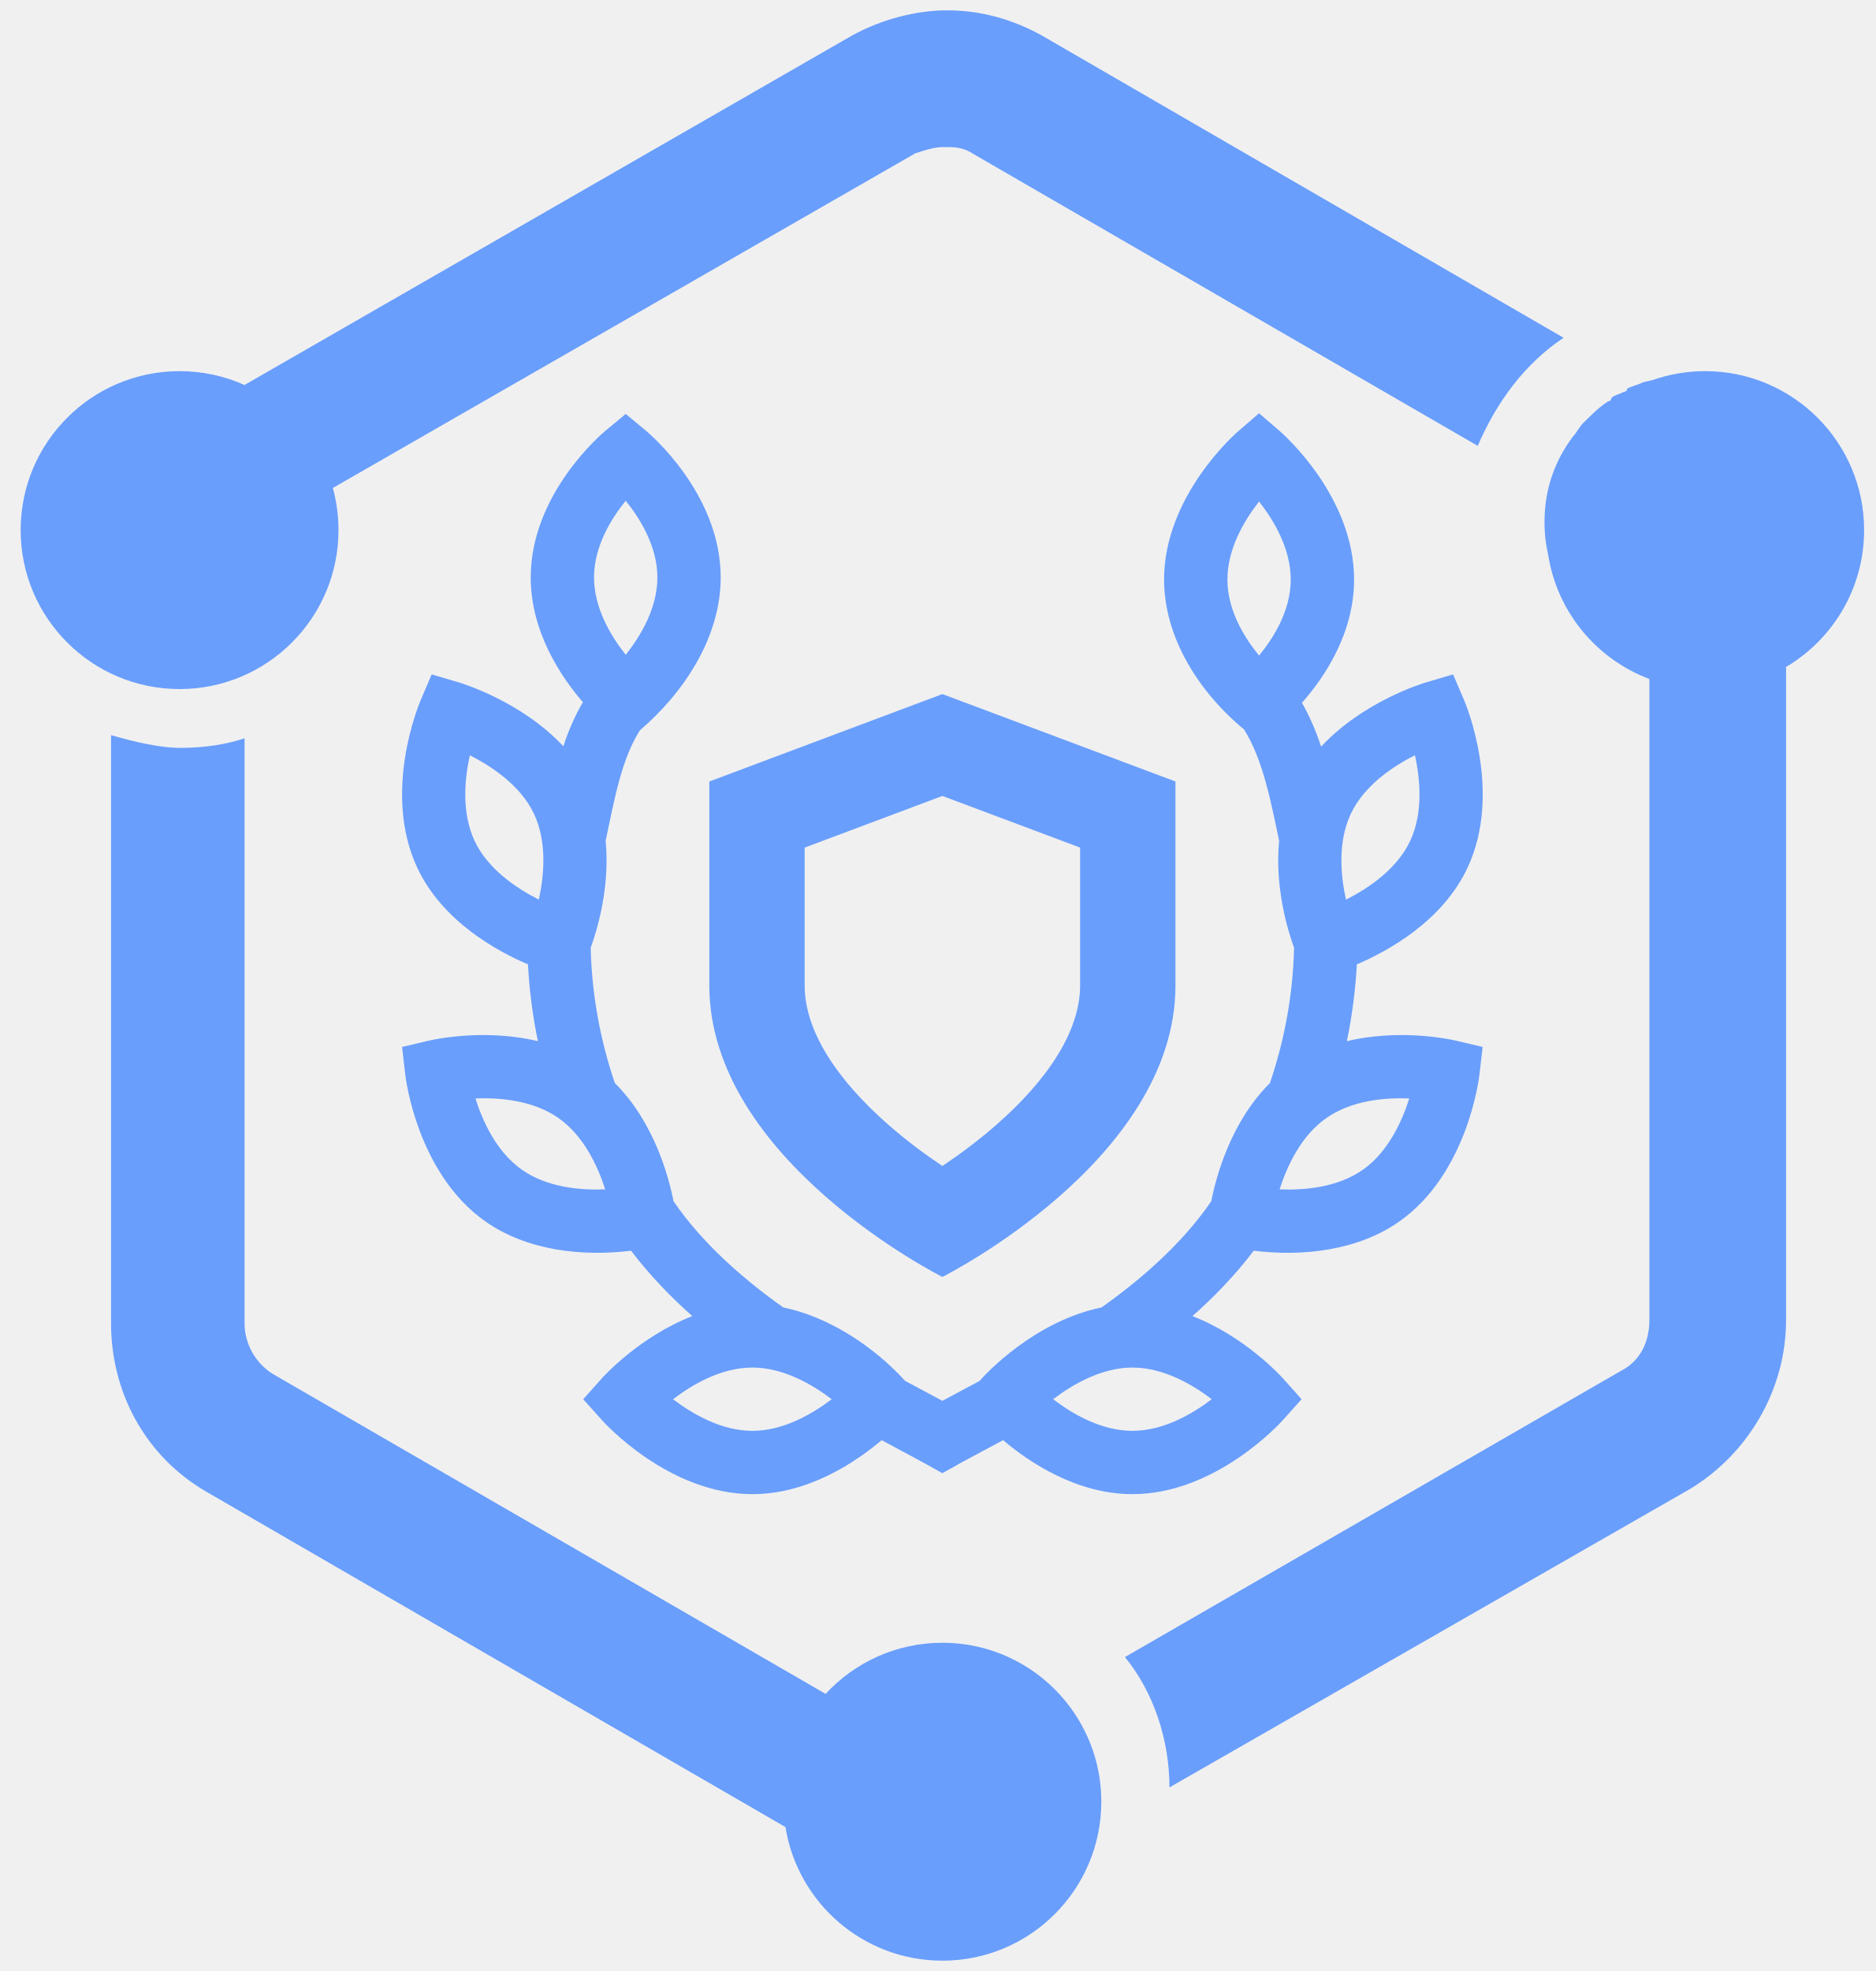
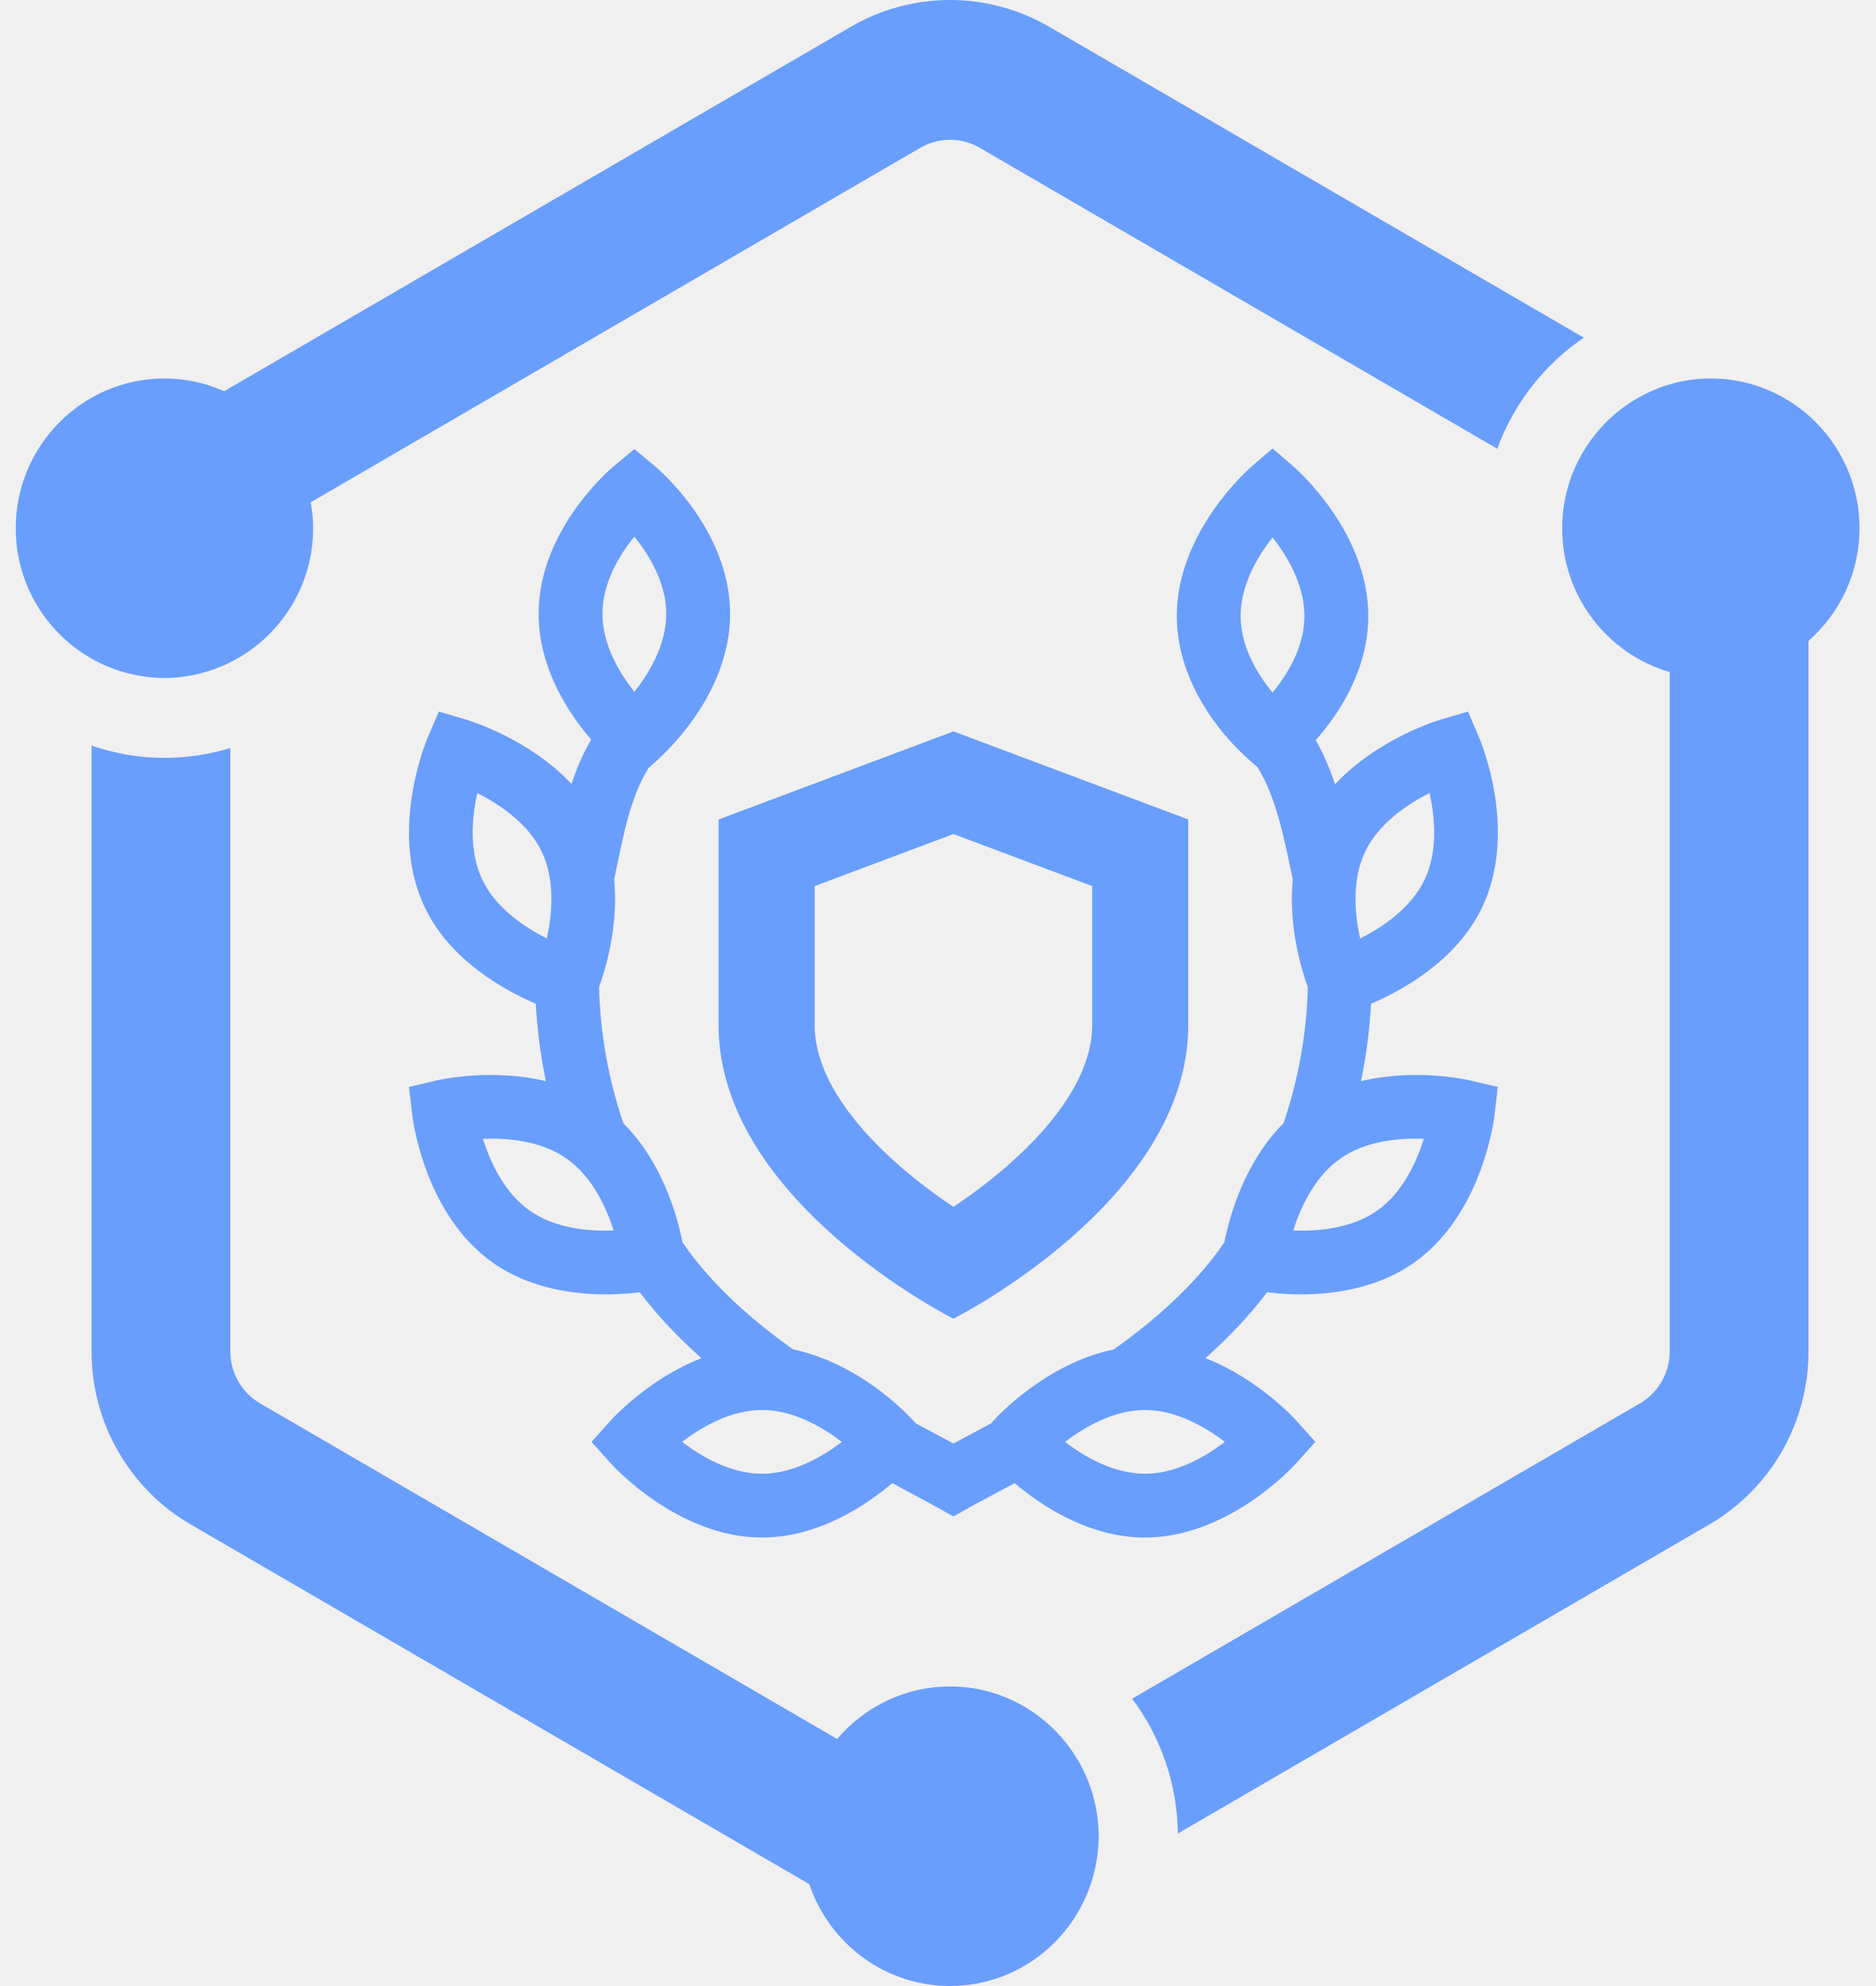
- <svg xmlns="http://www.w3.org/2000/svg" width="59" height="62" viewBox="0 0 59 62" fill="#699EFC">
-   <path d="M46.175 27.29C47.281 24.921 46.116 22.145 46.066 22.028L45.718 21.214L44.868 21.465C44.769 21.494 42.889 22.063 41.566 23.486C41.406 23.003 41.213 22.544 40.963 22.107C41.658 21.32 42.603 19.937 42.603 18.23C42.603 15.605 40.36 13.643 40.264 13.56L39.614 13L38.963 13.56C38.868 13.643 36.625 15.605 36.625 18.23C36.625 20.055 37.726 21.779 39.141 22.945C39.741 23.9 39.986 25.227 40.245 26.447C40.101 27.93 40.526 29.295 40.715 29.813C40.681 31.256 40.426 32.685 39.956 34.068C38.714 35.304 38.257 37.035 38.111 37.784C37.151 39.196 35.743 40.36 34.655 41.128C32.525 41.563 30.976 43.267 30.902 43.349L30.823 43.437C30.414 43.657 29.97 43.892 29.65 44.065C29.315 43.885 28.904 43.667 28.477 43.437C27.511 42.373 26.088 41.423 24.646 41.128C23.558 40.36 22.149 39.196 21.19 37.784C21.044 37.035 20.587 35.304 19.344 34.068C18.874 32.685 18.619 31.256 18.585 29.812C18.774 29.295 19.199 27.93 19.055 26.447C19.338 25.111 19.555 23.879 20.136 22.97C21.545 21.763 22.675 20.023 22.675 18.164C22.675 15.527 20.418 13.627 20.322 13.548L19.687 13.021L19.051 13.548C18.955 13.627 16.698 15.527 16.698 18.164C16.698 19.873 17.647 21.286 18.339 22.089C18.079 22.53 17.884 22.991 17.725 23.475C16.402 22.06 14.531 21.494 14.432 21.465L13.582 21.214L13.234 22.028C13.184 22.145 12.02 24.921 13.126 27.29C13.915 28.983 15.641 29.922 16.611 30.335C16.654 31.147 16.759 31.954 16.924 32.752C15.222 32.342 13.605 32.709 13.514 32.73L12.65 32.933L12.752 33.814C12.767 33.941 13.137 36.929 15.282 38.429C16.571 39.331 18.291 39.535 19.855 39.342C20.437 40.112 21.11 40.803 21.782 41.4C20.137 42.038 19.007 43.279 18.944 43.349L18.349 44.014L18.944 44.678C19.029 44.772 21.055 47 23.672 47C25.433 47 26.926 45.99 27.74 45.302C29.798 46.405 29.025 45.999 29.649 46.34C30.985 45.61 28.893 46.73 31.56 45.302C32.374 45.99 33.867 47 35.629 47C38.245 47 40.271 44.772 40.356 44.678L40.951 44.014L40.356 43.349C40.293 43.279 39.163 42.038 37.518 41.4C38.19 40.803 38.864 40.112 39.445 39.342C41.01 39.535 42.73 39.331 44.018 38.429C46.163 36.929 46.531 33.94 46.546 33.813L46.648 32.933L45.784 32.73C45.693 32.709 44.077 32.342 42.376 32.752C42.541 31.954 42.646 31.147 42.69 30.335C43.659 29.922 45.385 28.983 46.175 27.29ZM19.686 15.752C20.144 16.319 20.683 17.191 20.683 18.164C20.683 19.138 20.147 20.019 19.687 20.596C19.228 20.019 18.69 19.136 18.69 18.164C18.69 17.189 19.228 16.318 19.686 15.752ZM14.931 26.449C14.516 25.559 14.618 24.502 14.782 23.758C15.479 24.111 16.387 24.715 16.804 25.607C17.219 26.497 17.117 27.553 16.953 28.298C16.256 27.946 15.348 27.341 14.931 26.449ZM16.425 36.799C15.624 36.238 15.187 35.278 14.959 34.553C15.718 34.522 16.767 34.608 17.568 35.167C18.369 35.728 18.809 36.687 19.041 37.413C18.278 37.444 17.226 37.359 16.425 36.799ZM23.672 45.009C22.694 45.009 21.782 44.475 21.176 44.014C21.783 43.551 22.694 43.018 23.672 43.018C24.649 43.018 25.56 43.551 26.167 44.014C25.56 44.476 24.649 45.009 23.672 45.009ZM44.518 23.756C44.682 24.501 44.785 25.559 44.369 26.449C43.951 27.344 43.044 27.948 42.348 28.3C42.183 27.555 42.081 26.498 42.497 25.607C42.915 24.711 43.822 24.108 44.518 23.756ZM39.614 15.777C40.075 16.363 40.61 17.254 40.61 18.23C40.61 19.204 40.072 20.065 39.614 20.621C39.157 20.065 38.618 19.202 38.618 18.23C38.618 17.254 39.153 16.363 39.614 15.777ZM35.629 45.009C34.652 45.009 33.741 44.477 33.135 44.014C33.742 43.552 34.655 43.018 35.629 43.018C36.607 43.018 37.518 43.551 38.124 44.014C37.517 44.476 36.606 45.009 35.629 45.009ZM44.339 34.553C44.11 35.279 43.673 36.24 42.875 36.799C42.074 37.359 41.022 37.444 40.26 37.413C40.491 36.687 40.931 35.728 41.732 35.168C42.533 34.608 43.581 34.522 44.339 34.553Z" />
-   <path fill-rule="evenodd" clip-rule="evenodd" d="M29.65 40.167C29.65 40.167 36.983 36.5 36.983 31V24.583L29.65 21.833L22.317 24.583V31C22.317 36.5 29.65 40.167 29.65 40.167ZM25.317 26.662V31C25.317 32.411 26.305 33.941 27.959 35.388C28.544 35.9 29.138 36.335 29.65 36.677C30.162 36.335 30.756 35.9 31.341 35.388C32.995 33.941 33.983 32.411 33.983 31V26.662L29.65 25.037L25.317 26.662ZM30.999 37.487C31 37.487 30.999 37.487 30.996 37.486L30.999 37.487Z" />
-   <path fill-rule="evenodd" clip-rule="evenodd" d="M5.65 11.675C6.378 11.675 7.069 11.831 7.693 12.11L26.794 1.125C27.694 0.625 28.794 0.325 29.794 0.325C30.894 0.325 31.894 0.625 32.794 1.125L49.194 10.625C47.994 11.425 47.094 12.625 46.494 14.025L30.594 4.825C30.294 4.625 29.994 4.625 29.694 4.625H29.694C29.394 4.625 29.094 4.725 28.794 4.825L10.472 15.35C10.588 15.772 10.65 16.216 10.65 16.675C10.65 19.436 8.411 21.675 5.65 21.675C2.888 21.675 0.65 19.436 0.65 16.675C0.65 13.914 2.888 11.675 5.65 11.675ZM51.999 11.954C52.516 11.773 53.071 11.675 53.65 11.675C56.411 11.675 58.65 13.914 58.65 16.675C58.65 18.508 57.664 20.11 56.194 20.98V41.525C56.194 43.725 54.994 45.725 53.194 46.825L36.794 56.225C36.794 54.725 36.294 53.225 35.394 52.125L50.994 43.125C51.594 42.825 51.894 42.225 51.894 41.525V21.358C50.234 20.735 48.994 19.256 48.711 17.459C48.634 17.128 48.594 16.782 48.594 16.425C48.594 15.425 48.894 14.525 49.494 13.725C49.544 13.675 49.594 13.6 49.644 13.525C49.694 13.45 49.744 13.375 49.794 13.325C50.094 13.025 50.294 12.825 50.594 12.625C50.594 12.625 50.694 12.625 50.694 12.525C50.756 12.463 50.817 12.44 50.903 12.407C50.956 12.387 51.017 12.363 51.094 12.325C51.094 12.325 51.194 12.325 51.194 12.225C51.294 12.175 51.369 12.15 51.444 12.125C51.519 12.1 51.594 12.075 51.694 12.025C51.79 12.001 51.892 11.977 51.999 11.954ZM34.494 55.431C34.596 55.828 34.65 56.245 34.65 56.675C34.65 59.437 32.411 61.675 29.65 61.675C27.16 61.675 25.095 59.855 24.713 57.473L6.494 46.925C4.594 45.825 3.494 43.825 3.494 41.625V23.125C4.194 23.325 4.994 23.525 5.694 23.525C6.394 23.525 7.094 23.425 7.694 23.225V41.625C7.694 42.325 8.094 42.925 8.594 43.225L25.976 53.283C26.89 52.294 28.198 51.675 29.65 51.675C31.979 51.675 33.936 53.267 34.492 55.423L34.493 55.425L34.494 55.425V55.431Z" />
+ <svg xmlns="http://www.w3.org/2000/svg" width="51" height="54" viewBox="0 0 51 54" fill="none">
+   <g clip-path="url(#clip0_2_55)">
+     <path fill-rule="evenodd" clip-rule="evenodd" d="M2.49 20.274C3.114 20.487 3.778 20.607 4.472 20.607C5.096 20.607 5.697 20.512 6.264 20.339V36.748C6.264 37.328 6.574 37.868 7.073 38.158L22.767 47.283C23.51 46.411 24.609 45.855 25.837 45.855C27.173 45.855 28.355 46.513 29.092 47.522C29.105 47.54 29.119 47.558 29.132 47.576C29.184 47.649 29.233 47.725 29.279 47.803L29.333 47.891C29.375 47.963 29.413 48.035 29.45 48.109C29.47 48.149 29.489 48.189 29.508 48.229C29.539 48.298 29.568 48.367 29.596 48.438C29.616 48.488 29.634 48.539 29.652 48.59C29.675 48.654 29.697 48.719 29.716 48.785C29.734 48.848 29.748 48.911 29.764 48.974L29.805 49.151C29.82 49.23 29.83 49.31 29.841 49.39C29.847 49.438 29.856 49.485 29.861 49.532C29.873 49.663 29.881 49.794 29.881 49.928C29.881 50.141 29.86 50.347 29.828 50.552L29.816 50.627C29.486 52.541 27.829 54 25.837 54C24.06 54 22.551 52.839 22.009 51.231L5.186 41.45C3.517 40.481 2.49 38.688 2.49 36.748V20.274ZM46.527 10.291C48.757 10.291 50.571 12.117 50.571 14.363C50.571 15.585 50.032 16.679 49.183 17.427V36.748C49.183 38.688 48.156 40.481 46.487 41.45L32.033 49.854C32.017 48.479 31.556 47.214 30.79 46.188L44.6 38.158C45.1 37.868 45.409 37.328 45.409 36.748V18.274C43.722 17.784 42.484 16.218 42.484 14.363C42.484 13.46 42.781 12.628 43.277 11.952C43.284 11.941 43.292 11.931 43.3 11.92C43.394 11.795 43.494 11.674 43.601 11.561L43.615 11.545C43.837 11.313 44.085 11.108 44.356 10.934C44.384 10.915 44.413 10.898 44.442 10.88C44.549 10.816 44.659 10.755 44.772 10.7C44.805 10.684 44.838 10.667 44.871 10.652C45.013 10.588 45.157 10.529 45.307 10.481L45.601 10.399C45.899 10.329 46.209 10.291 46.527 10.291ZM25.837 0C26.768 0 27.698 0.242 28.532 0.727L43.072 9.181C42.002 9.908 41.174 10.964 40.718 12.201L26.645 4.019C26.4 3.876 26.12 3.801 25.837 3.801C25.553 3.801 25.274 3.876 25.028 4.019L8.451 13.657C8.491 13.887 8.516 14.122 8.516 14.363C8.516 16.115 7.41 17.608 5.865 18.181C5.853 18.186 5.841 18.191 5.829 18.194C5.706 18.238 5.582 18.276 5.455 18.308L5.379 18.328C5.263 18.355 5.143 18.376 5.024 18.393L4.926 18.408C4.777 18.425 4.626 18.436 4.472 18.436C4.308 18.436 4.146 18.422 3.986 18.403C3.943 18.397 3.901 18.39 3.858 18.383C3.735 18.364 3.614 18.34 3.495 18.31C3.458 18.301 3.422 18.292 3.385 18.282C3.07 18.192 2.77 18.068 2.49 17.909L2.25 17.761C1.154 17.032 0.428 15.782 0.428 14.363C0.428 12.117 2.243 10.291 4.472 10.291C5.051 10.291 5.6 10.416 6.097 10.637L23.141 0.727C23.975 0.242 24.906 0 25.837 0Z" fill="#699EFC" />
+     <path d="M40.322 24.64C41.285 22.576 40.271 20.158 40.227 20.056L39.924 19.348L39.184 19.566C39.098 19.591 37.46 20.087 36.308 21.326C36.169 20.906 36.001 20.506 35.782 20.126C36.388 19.44 37.211 18.236 37.211 16.749C37.211 14.462 35.257 12.753 35.174 12.682L34.608 12.194L34.041 12.682C33.958 12.753 32.004 14.462 32.004 16.749C32.004 18.338 32.963 19.84 34.196 20.855C34.718 21.687 34.931 22.843 35.158 23.906C35.032 25.197 35.402 26.386 35.567 26.837C35.537 28.093 35.315 29.338 34.906 30.543C33.824 31.619 33.426 33.128 33.298 33.779C32.462 35.01 31.236 36.023 30.288 36.692C28.434 37.071 27.084 38.555 27.019 38.627L26.951 38.703C26.595 38.895 26.208 39.1 25.929 39.25C25.638 39.093 25.279 38.903 24.908 38.703C24.066 37.777 22.827 36.949 21.571 36.692C20.623 36.023 19.396 35.009 18.561 33.779C18.433 33.128 18.036 31.619 16.953 30.543C16.544 29.338 16.322 28.093 16.292 26.837C16.457 26.386 16.827 25.197 16.702 23.905C16.948 22.742 17.137 21.669 17.643 20.877C18.87 19.826 19.855 18.31 19.855 16.691C19.855 14.394 17.889 12.74 17.805 12.671L17.252 12.212L16.698 12.671C16.614 12.74 14.648 14.394 14.648 16.691C14.648 18.18 15.475 19.411 16.078 20.11C15.852 20.494 15.682 20.895 15.543 21.317C14.391 20.084 12.761 19.591 12.675 19.566L11.935 19.348L11.632 20.056C11.588 20.158 10.574 22.576 11.537 24.64C12.225 26.115 13.728 26.932 14.572 27.292C14.61 27.999 14.702 28.702 14.845 29.397C13.363 29.04 11.955 29.359 11.876 29.378L11.123 29.554L11.212 30.322C11.225 30.432 11.547 33.035 13.415 34.342C14.538 35.127 16.036 35.304 17.398 35.137C17.905 35.807 18.492 36.409 19.077 36.929C17.644 37.485 16.66 38.566 16.605 38.627L16.087 39.205L16.605 39.784C16.679 39.866 18.444 41.806 20.722 41.806C22.256 41.806 23.557 40.927 24.266 40.327C26.058 41.288 25.385 40.934 25.928 41.232C27.092 40.596 25.27 41.572 27.593 40.327C28.302 40.927 29.602 41.806 31.137 41.806C33.415 41.806 35.18 39.866 35.254 39.784L35.772 39.205L35.254 38.627C35.199 38.566 34.215 37.485 32.782 36.929C33.367 36.409 33.954 35.807 34.46 35.137C35.823 35.304 37.321 35.127 38.443 34.342C40.312 33.035 40.632 30.432 40.645 30.321L40.734 29.554L39.981 29.378C39.902 29.359 38.495 29.04 37.013 29.397C37.157 28.702 37.249 27.999 37.286 27.292C38.131 26.932 39.634 26.115 40.322 24.64ZM17.251 14.591C17.65 15.084 18.119 15.844 18.119 16.691C18.119 17.54 17.652 18.307 17.252 18.809C16.852 18.307 16.384 17.538 16.384 16.691C16.384 15.842 16.852 15.083 17.251 14.591ZM13.11 23.907C12.748 23.132 12.837 22.212 12.98 21.563C13.587 21.87 14.378 22.397 14.741 23.174C15.102 23.949 15.014 24.869 14.871 25.518C14.264 25.211 13.473 24.684 13.11 23.907ZM14.411 32.921C13.713 32.433 13.332 31.597 13.133 30.965C13.795 30.938 14.709 31.013 15.406 31.501C16.104 31.989 16.487 32.824 16.689 33.457C16.025 33.484 15.108 33.409 14.411 32.921ZM20.722 40.072C19.871 40.072 19.077 39.608 18.549 39.205C19.077 38.803 19.871 38.338 20.722 38.338C21.574 38.338 22.367 38.803 22.896 39.205C22.367 39.608 21.574 40.072 20.722 40.072ZM38.879 21.562C39.022 22.211 39.111 23.132 38.749 23.907C38.385 24.687 37.595 25.213 36.989 25.519C36.845 24.87 36.757 23.95 37.118 23.174C37.483 22.394 38.273 21.868 38.879 21.562ZM34.608 14.612C35.009 15.123 35.475 15.899 35.475 16.749C35.475 17.597 35.006 18.347 34.608 18.831C34.21 18.347 33.74 17.596 33.74 16.749C33.74 15.899 34.206 15.122 34.608 14.612ZM31.137 40.072C30.286 40.072 29.492 39.609 28.964 39.206C29.493 38.803 30.288 38.338 31.137 38.338C31.988 38.338 32.782 38.803 33.31 39.205C32.782 39.608 31.988 40.072 31.137 40.072ZM38.723 30.965C38.524 31.598 38.143 32.435 37.448 32.921C36.751 33.409 35.834 33.484 35.17 33.457C35.372 32.824 35.755 31.989 36.453 31.501C37.15 31.013 38.063 30.939 38.723 30.965Z" fill="#699EFC" />
+     <path fill-rule="evenodd" clip-rule="evenodd" d="M25.929 35.855C25.929 35.855 32.316 32.661 32.316 27.871V22.282L25.929 19.887L19.542 22.282V27.871C19.542 32.661 25.929 35.855 25.929 35.855ZM22.155 24.093V27.871C22.155 29.1 23.016 30.432 24.456 31.693C24.966 32.139 25.483 32.517 25.929 32.815C26.375 32.517 26.892 32.139 27.402 31.693C28.843 30.432 29.703 29.1 29.703 27.871V24.093L25.929 22.678L22.155 24.093ZM27.104 33.521C27.104 33.521 27.104 33.521 27.102 33.52L27.104 33.521Z" fill="#699EFC" />
+   </g>
+   <defs>
+     <clipPath id="clip0_2_55">
+       <rect width="50.143" height="54" fill="white" transform="translate(0.428345)" />
+     </clipPath>
+   </defs>
</svg>
